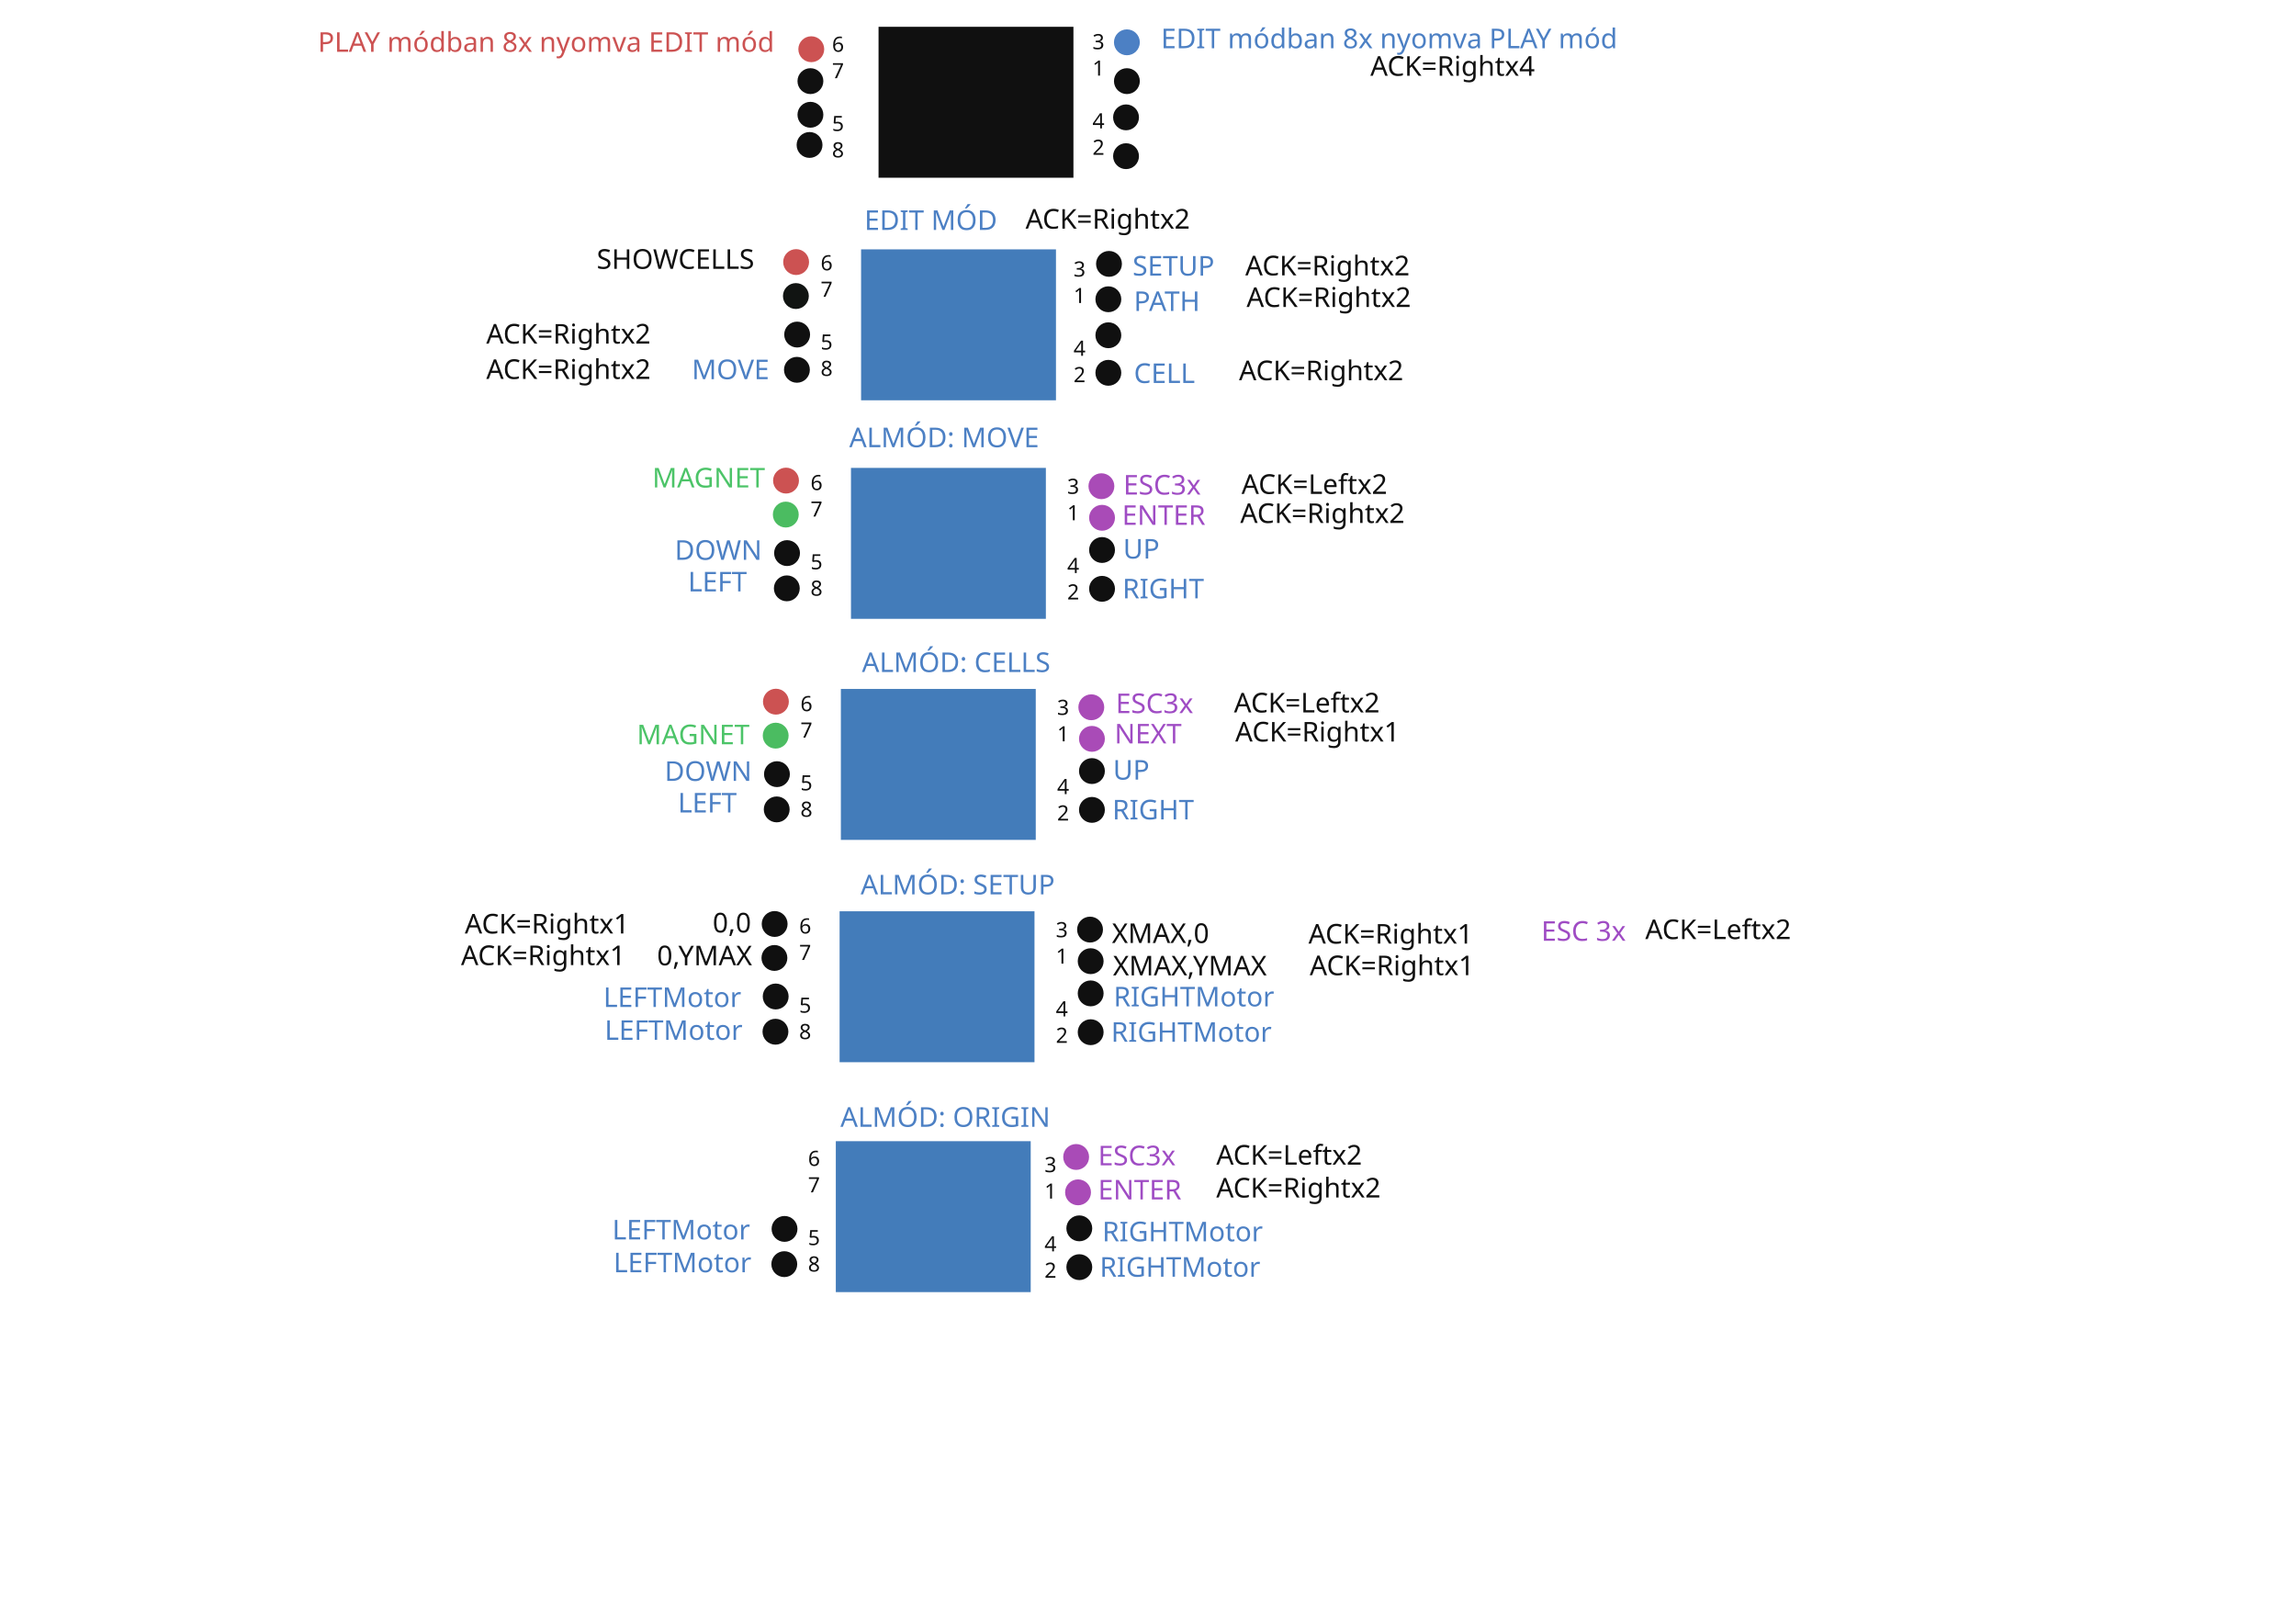
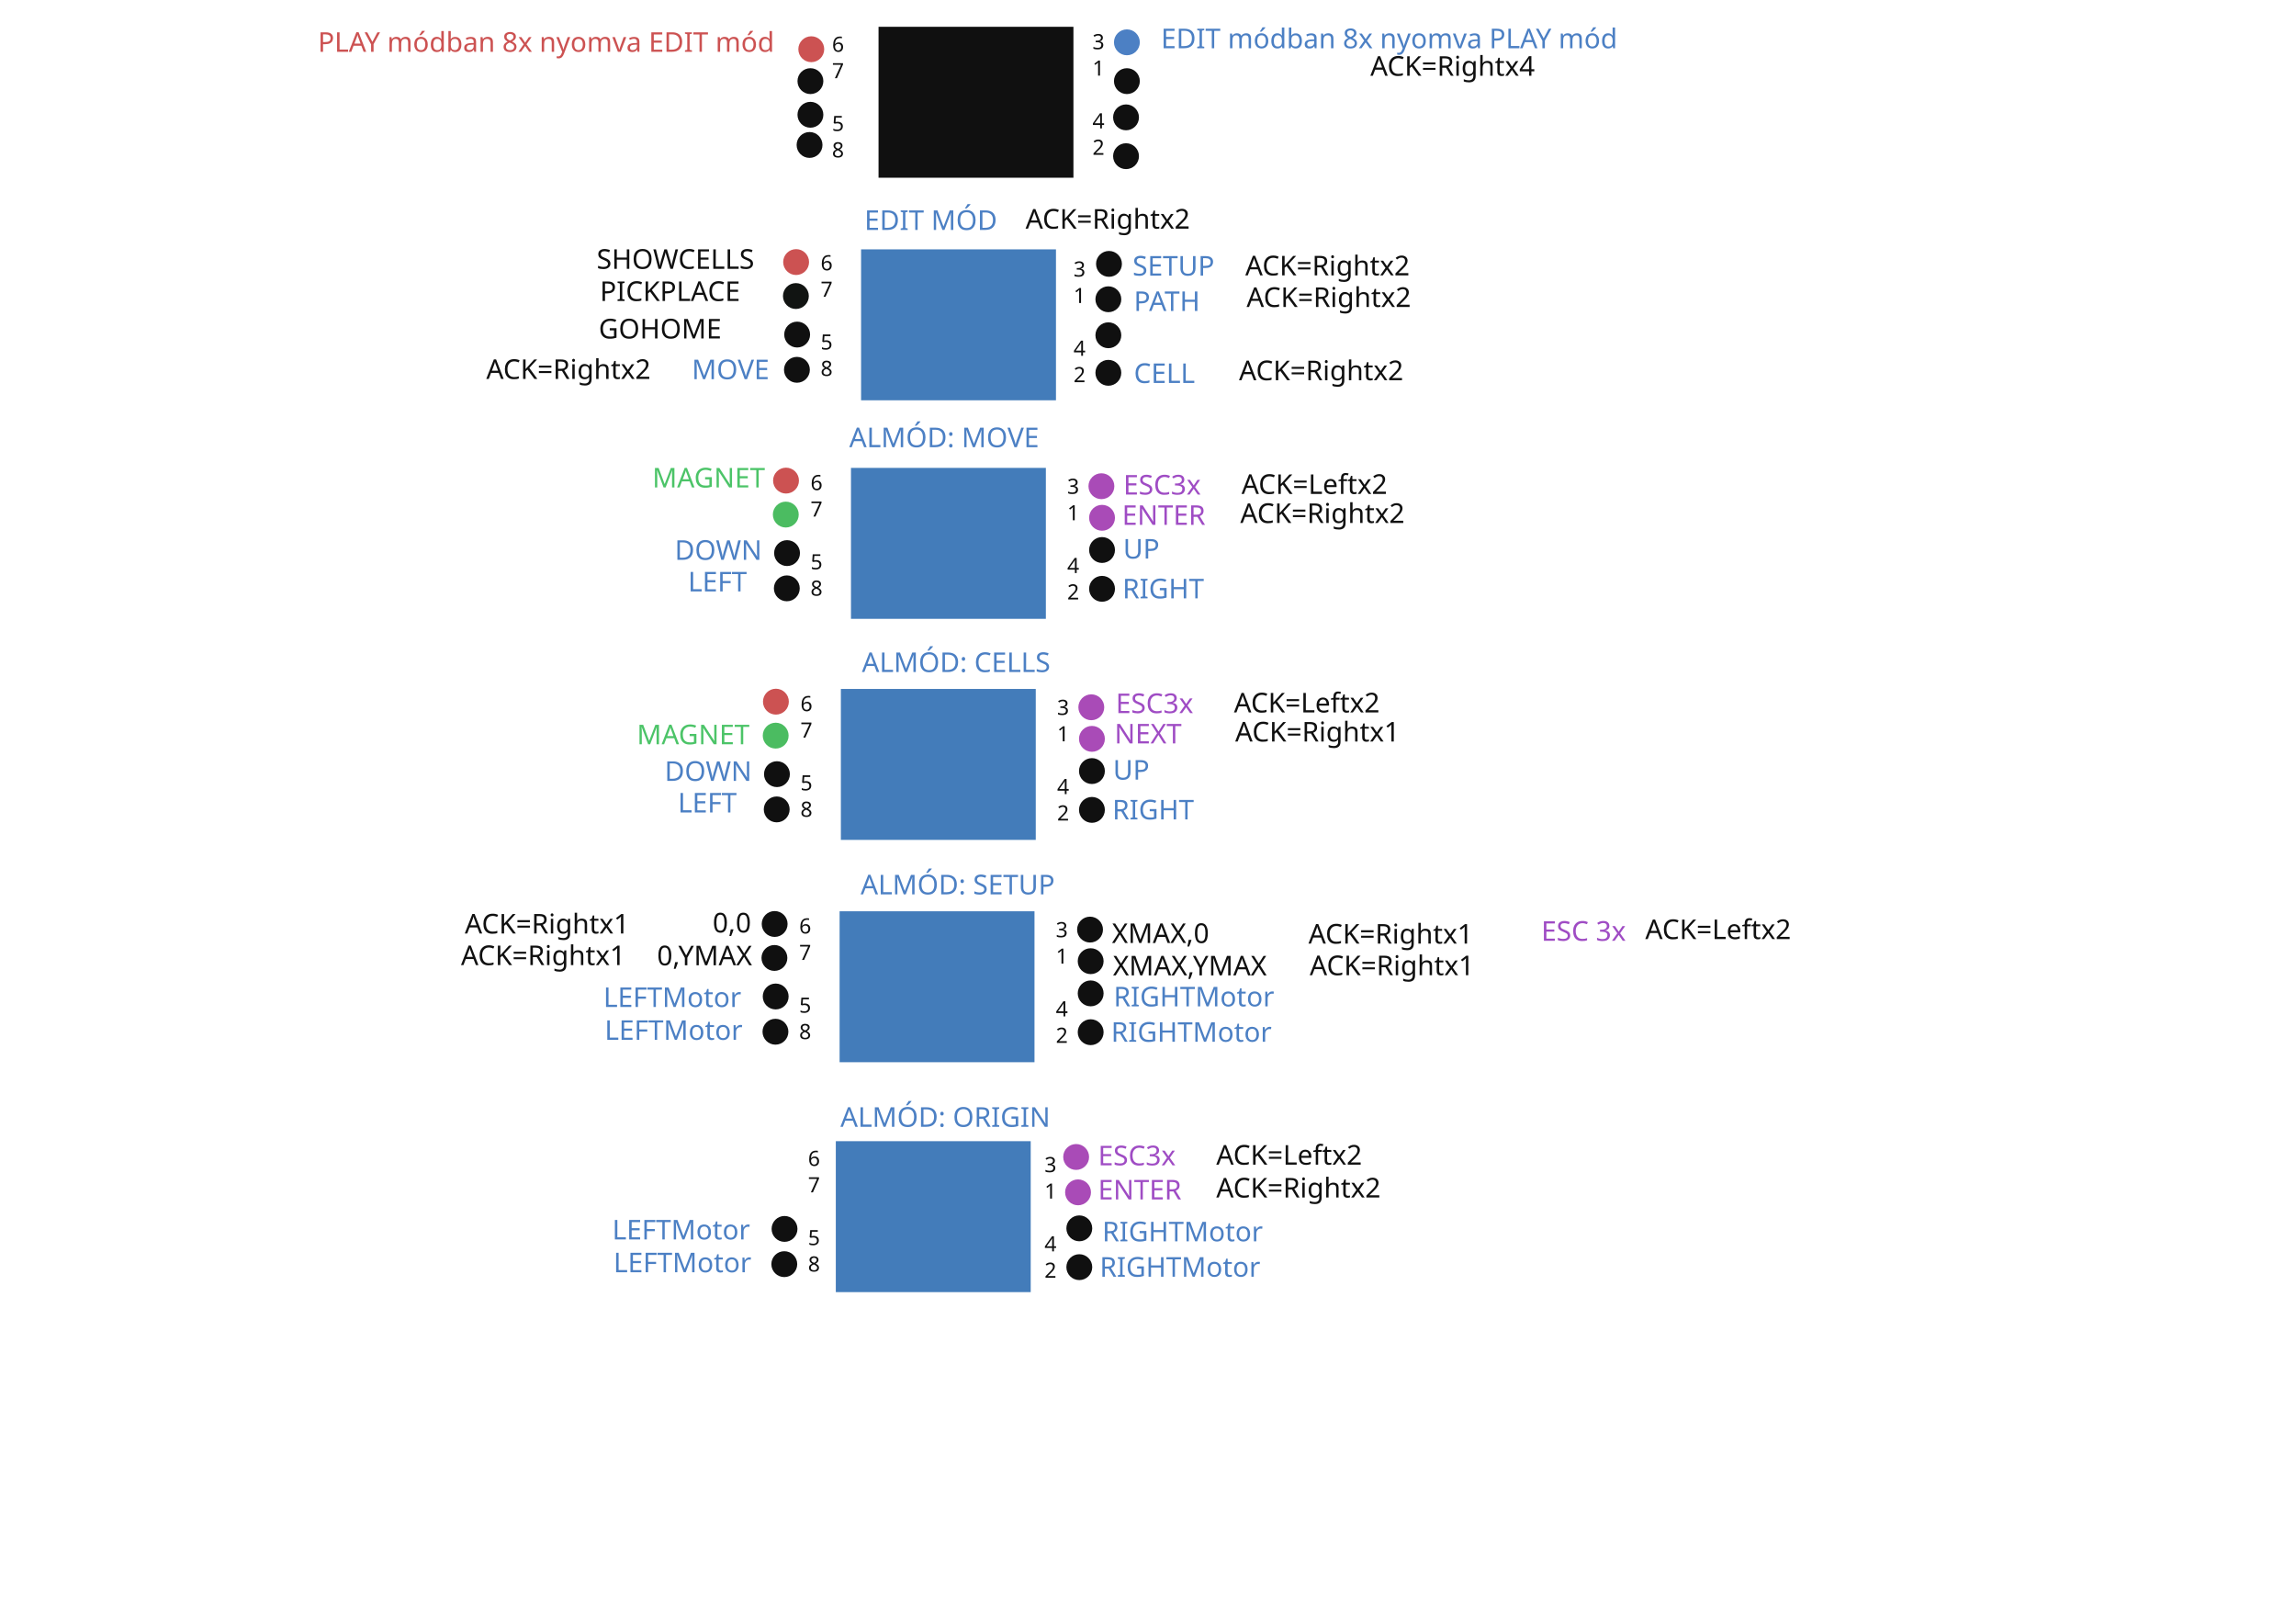
<svg xmlns="http://www.w3.org/2000/svg" width="420mm" height="297mm" viewBox="0 0 420 297" version="1.1" id="svg1">
  <defs id="defs1" />
  <g id="layer1">
    <rect style="opacity:0.935;fill:#000000;stroke-width:48.28;stroke-linecap:square;stroke-dasharray:48.28, 48.28" id="rect1" width="35.651" height="27.606" x="160.709" y="4.901" />
    <circle style="opacity:0.935;fill:#c94646;fill-opacity:1;stroke-width:48.28;stroke-linecap:square;stroke-dasharray:48.28, 48.28" id="path1" cx="148.404" cy="9.002" r="2.366" />
    <circle style="opacity:0.935;fill:#000000;stroke-width:48.28;stroke-linecap:square;stroke-dasharray:48.28, 48.28" id="circle1" cx="148.247" cy="20.991" r="2.366" />
    <circle style="opacity:0.935;fill:#000000;stroke-width:48.28;stroke-linecap:square;stroke-dasharray:48.28, 48.28" id="circle2" cx="148.247" cy="14.839" r="2.366" />
    <circle style="opacity:0.935;fill:#000000;stroke-width:48.28;stroke-linecap:square;stroke-dasharray:48.28, 48.28" id="circle3" cx="148.089" cy="26.512" r="2.366" />
    <circle style="opacity:0.935;fill:#4077c0;fill-opacity:1;stroke-width:48.28;stroke-linecap:square;stroke-dasharray:48.28, 48.28" id="circle4" cx="206.14" cy="7.74" r="2.366" />
    <circle style="opacity:0.935;fill:#000000;stroke-width:48.28;stroke-linecap:square;stroke-dasharray:48.28, 48.28" id="circle5" cx="206.14" cy="14.839" r="2.366" />
    <circle style="opacity:0.935;fill:#000000;stroke-width:48.28;stroke-linecap:square;stroke-dasharray:48.28, 48.28" id="circle6" cx="205.982" cy="21.464" r="2.366" />
    <circle style="opacity:0.935;fill:#000000;stroke-width:48.28;stroke-linecap:square;stroke-dasharray:48.28, 48.28" id="circle7" cx="205.982" cy="28.563" r="2.366" />
    <text xml:space="preserve" style="font-size:3.862px;font-family:'Arial Rounded MT Bold';-inkscape-font-specification:'Arial Rounded MT Bold, ';opacity:0.935;fill:#000000;stroke-width:48.28;stroke-linecap:square;stroke-dasharray:48.28, 48.28" x="152.19" y="9.476" id="text7">
      <tspan id="tspan7" style="font-size:3.862px;stroke-width:48.28" x="152.19" y="9.476">6</tspan>
      <tspan style="font-size:3.862px;stroke-width:48.28" x="152.19" y="14.304" id="tspan8">7</tspan>
      <tspan style="font-size:3.862px;stroke-width:48.28" x="152.19" y="19.132" id="tspan9" />
      <tspan style="font-size:3.862px;stroke-width:48.28" x="152.19" y="23.96" id="tspan10">5</tspan>
      <tspan style="font-size:3.862px;stroke-width:48.28" x="152.19" y="28.788" id="tspan11">8</tspan>
    </text>
    <text xml:space="preserve" style="font-size:3.862px;font-family:'Arial Rounded MT Bold';-inkscape-font-specification:'Arial Rounded MT Bold, ';opacity:0.935;fill:#000000;stroke-width:48.28;stroke-linecap:square;stroke-dasharray:48.28, 48.28" x="199.841" y="9.002" id="text16">
      <tspan style="font-size:3.862px;stroke-width:48.28" x="199.841" y="9.002" id="tspan16">3</tspan>
      <tspan style="font-size:3.862px;stroke-width:48.28" x="199.841" y="13.83" id="tspan17">1</tspan>
      <tspan style="font-size:3.862px;stroke-width:48.28" x="199.841" y="18.658" id="tspan18" />
      <tspan style="font-size:3.862px;stroke-width:48.28" x="199.841" y="23.486" id="tspan19">4</tspan>
      <tspan style="font-size:3.862px;stroke-width:48.28" x="199.841" y="28.315" id="tspan20">2</tspan>
    </text>
    <text xml:space="preserve" style="font-size:5px;font-family:'Arial Rounded MT Bold';-inkscape-font-specification:'Arial Rounded MT Bold, ';opacity:0.935;fill:#c94646;fill-opacity:1;stroke-width:100;stroke-linecap:square;stroke-dasharray:100, 100" x="58.158" y="9.475" id="text21">
      <tspan id="tspan21" style="font-size:5px;stroke-width:100" x="58.158" y="9.475">PLAY módban 8x nyomva EDIT mód</tspan>
    </text>
    <text xml:space="preserve" style="font-size:5px;font-family:'Arial Rounded MT Bold';-inkscape-font-specification:'Arial Rounded MT Bold, ';opacity:0.935;fill:#4077c0;fill-opacity:1;stroke-width:100;stroke-linecap:square;stroke-dasharray:100, 100" x="212.376" y="8.822" id="text22">
      <tspan id="tspan22" style="font-size:5px;stroke-width:100" x="212.376" y="8.822">EDIT módban 8x nyomva PLAY mód</tspan>
    </text>
    <rect style="opacity:0.935;fill:#3673b5;fill-opacity:1;stroke-width:48.28;stroke-linecap:square;stroke-dasharray:48.28, 48.28" id="rect22" width="35.651" height="27.606" x="157.514" y="45.607" />
    <text xml:space="preserve" style="font-size:5px;font-family:'Arial Rounded MT Bold';-inkscape-font-specification:'Arial Rounded MT Bold, ';opacity:0.935;fill:#4077c0;fill-opacity:1;stroke-width:100;stroke-linecap:square;stroke-dasharray:100, 100" x="158.125" y="42.053" id="text23">
      <tspan id="tspan23" style="font-size:5px;stroke-width:100" x="158.125" y="42.053">EDIT MÓD</tspan>
    </text>
    <circle style="opacity:0.935;fill:#000000;stroke-width:48.28;stroke-linecap:square;stroke-dasharray:48.28, 48.28" id="circle23" cx="145.821" cy="61.191" r="2.366" />
    <circle style="opacity:0.935;fill:#000000;stroke-width:48.28;stroke-linecap:square;stroke-dasharray:48.28, 48.28" id="circle24" cx="145.779" cy="67.637" r="2.366" />
    <circle style="opacity:0.935;fill:#000000;stroke-width:48.28;stroke-linecap:square;stroke-dasharray:48.28, 48.28" id="circle25" cx="202.748" cy="61.318" r="2.366" />
    <circle style="opacity:0.935;fill:#000000;stroke-width:48.28;stroke-linecap:square;stroke-dasharray:48.28, 48.28" id="circle26" cx="202.748" cy="68.186" r="2.366" />
    <text xml:space="preserve" style="font-size:5px;font-family:'Arial Rounded MT Bold';-inkscape-font-specification:'Arial Rounded MT Bold, ';opacity:0.935;fill:#4077c0;fill-opacity:1;stroke-width:100;stroke-linecap:square;stroke-dasharray:100, 100" x="126.547" y="69.353" id="text26">
      <tspan id="tspan26" style="font-size:5px;stroke-width:100" x="126.547" y="69.353">MOVE</tspan>
    </text>
    <text xml:space="preserve" style="font-size:5px;font-family:'Arial Rounded MT Bold';-inkscape-font-specification:'Arial Rounded MT Bold, ';opacity:0.935;fill:#4077c0;fill-opacity:1;stroke-width:100;stroke-linecap:square;stroke-dasharray:100, 100" x="123.197" y="63.115" id="text29">
      <tspan id="tspan29" style="font-size:5px;stroke-width:100" x="123.197" y="63.115" />
    </text>
    <circle style="opacity:0.935;fill:#010402;fill-opacity:1;stroke-width:48.28;stroke-linecap:square;stroke-dasharray:48.28, 48.28" id="circle29" cx="145.59" cy="54.145" r="2.366" />
    <circle style="opacity:0.935;fill:#000000;fill-opacity:1;stroke-width:48.28;stroke-linecap:square;stroke-dasharray:48.28, 48.28" id="circle30" cx="202.863" cy="48.264" r="2.366" />
    <circle style="opacity:0.935;fill:#000000;fill-opacity:1;stroke-width:48.28;stroke-linecap:square;stroke-dasharray:48.28, 48.28" id="circle31" cx="202.748" cy="54.733" r="2.366" />
    <circle style="opacity:0.935;fill:#c94646;fill-opacity:1;stroke-width:48.28;stroke-linecap:square;stroke-dasharray:48.28, 48.28" id="circle32" cx="145.632" cy="47.932" r="2.366" />
    <rect style="opacity:0.935;fill:#3673b5;fill-opacity:1;stroke-width:48.28;stroke-linecap:square;stroke-dasharray:48.28, 48.28" id="rect32" width="35.651" height="27.606" x="155.666" y="85.576" />
    <text xml:space="preserve" style="font-size:5px;font-family:'Arial Rounded MT Bold';-inkscape-font-specification:'Arial Rounded MT Bold, ';opacity:0.935;fill:#4077c0;fill-opacity:1;stroke-width:100;stroke-linecap:square;stroke-dasharray:100, 100" x="155.353" y="81.791" id="text33">
      <tspan id="tspan33" style="font-size:5px;stroke-width:100" x="155.353" y="81.791">ALMÓD: MOVE</tspan>
    </text>
    <circle style="opacity:0.935;fill:#000000;stroke-width:48.28;stroke-linecap:square;stroke-dasharray:48.28, 48.28" id="circle33" cx="143.973" cy="101.16" r="2.366" />
    <circle style="opacity:0.935;fill:#000000;stroke-width:48.28;stroke-linecap:square;stroke-dasharray:48.28, 48.28" id="circle34" cx="143.93" cy="107.606" r="2.366" />
    <circle style="opacity:0.935;fill:#000000;stroke-width:48.28;stroke-linecap:square;stroke-dasharray:48.28, 48.28" id="circle35" cx="201.593" cy="100.594" r="2.366" />
    <circle style="opacity:0.935;fill:#000000;stroke-width:48.28;stroke-linecap:square;stroke-dasharray:48.28, 48.28" id="circle36" cx="201.593" cy="107.693" r="2.366" />
    <text xml:space="preserve" style="font-size:5px;font-family:'Arial Rounded MT Bold';-inkscape-font-specification:'Arial Rounded MT Bold, ';opacity:0.935;fill:#4077c0;fill-opacity:1;stroke-width:100;stroke-linecap:square;stroke-dasharray:100, 100" x="125.854" y="108.167" id="text36">
      <tspan id="tspan36" style="font-size:5px;stroke-width:100" x="125.854" y="108.167">LEFT</tspan>
    </text>
    <text xml:space="preserve" style="font-size:5px;font-family:'Arial Rounded MT Bold';-inkscape-font-specification:'Arial Rounded MT Bold, ';opacity:0.935;fill:#4077c0;fill-opacity:1;stroke-width:100;stroke-linecap:square;stroke-dasharray:100, 100" x="205.33" y="109.437" id="text37">
      <tspan id="tspan37" style="font-size:5px;stroke-width:100" x="205.33" y="109.437">RIGHT</tspan>
    </text>
    <text xml:space="preserve" style="font-size:5px;font-family:'Arial Rounded MT Bold';-inkscape-font-specification:'Arial Rounded MT Bold, ';opacity:0.935;fill:#4077c0;fill-opacity:1;stroke-width:100;stroke-linecap:square;stroke-dasharray:100, 100" x="205.445" y="102.16" id="text38">
      <tspan id="tspan38" style="font-size:5px;stroke-width:100" x="205.445" y="102.16">UP</tspan>
    </text>
    <text xml:space="preserve" style="font-size:5px;font-family:'Arial Rounded MT Bold';-inkscape-font-specification:'Arial Rounded MT Bold, ';opacity:0.935;fill:#4077c0;fill-opacity:1;stroke-width:100;stroke-linecap:square;stroke-dasharray:100, 100" x="123.428" y="102.391" id="text39">
      <tspan id="tspan39" style="font-size:5px;stroke-width:100" x="123.428" y="102.391">DOWN</tspan>
    </text>
    <circle style="opacity:0.935;fill:#3fb856;fill-opacity:1;stroke-width:48.28;stroke-linecap:square;stroke-dasharray:48.28, 48.28" id="circle39" cx="143.742" cy="94.114" r="2.366" />
    <text xml:space="preserve" style="font-size:5px;font-family:'Arial Rounded MT Bold';-inkscape-font-specification:'Arial Rounded MT Bold, ';opacity:0.935;fill:#40c05e;fill-opacity:1;stroke-width:100;stroke-linecap:square;stroke-dasharray:100, 100" x="119.325" y="89.156" id="text40">
      <tspan id="tspan40" style="font-size:5px;fill:#40c05e;fill-opacity:1;stroke-width:100" x="119.325" y="89.156">MAGNET</tspan>
    </text>
    <circle style="opacity:0.935;fill:#a33fb2;fill-opacity:1;stroke-width:48.28;stroke-linecap:square;stroke-dasharray:48.28, 48.28" id="circle40" cx="201.477" cy="88.927" r="2.366" />
    <circle style="opacity:0.935;fill:#a33fb2;fill-opacity:1;stroke-width:48.28;stroke-linecap:square;stroke-dasharray:48.28, 48.28" id="circle41" cx="201.593" cy="94.702" r="2.366" />
    <text xml:space="preserve" style="font-size:5px;font-family:'Arial Rounded MT Bold';-inkscape-font-specification:'Arial Rounded MT Bold, ';opacity:0.935;fill:#9940c0;fill-opacity:1;stroke-width:100;stroke-linecap:square;stroke-dasharray:100, 100" x="205.256" y="95.999" id="text41">
      <tspan id="tspan41" style="font-size:5px;fill:#9940c0;fill-opacity:1;stroke-width:100" x="205.256" y="95.999">ENTER</tspan>
    </text>
    <text xml:space="preserve" style="font-size:5px;font-family:'Arial Rounded MT Bold';-inkscape-font-specification:'Arial Rounded MT Bold, ';opacity:0.935;fill:#9940c0;fill-opacity:1;stroke-width:100;stroke-linecap:square;stroke-dasharray:100, 100" x="205.487" y="90.455" id="text42">
      <tspan id="tspan42" style="font-size:5px;fill:#9940c0;fill-opacity:1;stroke-width:100" x="205.487" y="90.455">ESC3x</tspan>
    </text>
    <circle style="opacity:0.935;fill:#c94646;fill-opacity:1;stroke-width:48.28;stroke-linecap:square;stroke-dasharray:48.28, 48.28" id="circle42" cx="143.784" cy="87.901" r="2.366" />
    <text xml:space="preserve" style="font-size:5px;font-family:'Arial Rounded MT Bold';-inkscape-font-specification:'Arial Rounded MT Bold, ';opacity:0.935;fill:#4077c0;fill-opacity:1;stroke-width:100;stroke-linecap:square;stroke-dasharray:100, 100" x="207.178" y="50.408" id="text43">
      <tspan id="tspan43" style="font-size:5px;stroke-width:100" x="207.178" y="50.408">SETUP</tspan>
    </text>
    <text xml:space="preserve" style="font-size:5px;font-family:'Arial Rounded MT Bold';-inkscape-font-specification:'Arial Rounded MT Bold, ';opacity:0.935;fill:#4077c0;fill-opacity:1;stroke-width:100;stroke-linecap:square;stroke-dasharray:100, 100" x="207.409" y="70.046" id="text44">
      <tspan id="tspan44" style="font-size:5px;stroke-width:100" x="207.409" y="70.046">CELL</tspan>
    </text>
    <text xml:space="preserve" style="font-size:5px;font-family:'Arial Rounded MT Bold';-inkscape-font-specification:'Arial Rounded MT Bold, ';opacity:0.935;fill:#000000;fill-opacity:1;stroke-width:100;stroke-linecap:square;stroke-dasharray:100, 100" x="187.6" y="41.817" id="text45">
      <tspan id="tspan45" style="stroke-width:100" x="187.6" y="41.817">ACK=Rightx2</tspan>
    </text>
    <text xml:space="preserve" style="font-size:5px;font-family:'Arial Rounded MT Bold';-inkscape-font-specification:'Arial Rounded MT Bold, ';opacity:0.935;fill:#000000;fill-opacity:1;stroke-width:100;stroke-linecap:square;stroke-dasharray:100, 100" x="227.107" y="90.335" id="text46">
      <tspan id="tspan46" style="stroke-width:100" x="227.107" y="90.335">ACK=Leftx2</tspan>
    </text>
    <text xml:space="preserve" style="font-size:5px;font-family:'Arial Rounded MT Bold';-inkscape-font-specification:'Arial Rounded MT Bold, ';opacity:0.935;fill:#000000;fill-opacity:1;stroke-width:100;stroke-linecap:square;stroke-dasharray:100, 100" x="227.8" y="50.366" id="text47">
      <tspan id="tspan47" style="stroke-width:100" x="227.8" y="50.366">ACK=Rightx2</tspan>
    </text>
    <text xml:space="preserve" style="font-size:5px;font-family:'Arial Rounded MT Bold';-inkscape-font-specification:'Arial Rounded MT Bold, ';opacity:0.935;fill:#000000;fill-opacity:1;stroke-width:100;stroke-linecap:square;stroke-dasharray:100, 100" x="226.645" y="69.541" id="text48">
      <tspan id="tspan48" style="stroke-width:100" x="226.645" y="69.541">ACK=Rightx2</tspan>
    </text>
-     <text xml:space="preserve" style="font-size:5px;font-family:'Arial Rounded MT Bold';-inkscape-font-specification:'Arial Rounded MT Bold, ';opacity:0.935;fill:#000000;fill-opacity:1;stroke-width:100;stroke-linecap:square;stroke-dasharray:100, 100" x="88.948" y="62.841" id="text49">
-       <tspan id="tspan49" style="stroke-width:100" x="88.948" y="62.841">ACK=Rightx2</tspan>
-     </text>
    <text xml:space="preserve" style="font-size:5px;font-family:'Arial Rounded MT Bold';-inkscape-font-specification:'Arial Rounded MT Bold, ';opacity:0.935;fill:#000000;fill-opacity:1;stroke-width:100;stroke-linecap:square;stroke-dasharray:100, 100" x="88.948" y="69.31" id="text50">
      <tspan id="tspan50" style="stroke-width:100" x="88.948" y="69.31">ACK=Rightx2</tspan>
    </text>
    <text xml:space="preserve" style="font-size:5px;font-family:'Arial Rounded MT Bold';-inkscape-font-specification:'Arial Rounded MT Bold, ';opacity:0.935;fill:#000000;fill-opacity:1;stroke-width:100;stroke-linecap:square;stroke-dasharray:100, 100" x="226.876" y="95.648" id="text51">
      <tspan id="tspan51" style="stroke-width:100" x="226.876" y="95.648">ACK=Rightx2</tspan>
    </text>
    <text xml:space="preserve" style="font-size:3.862px;font-family:'Arial Rounded MT Bold';-inkscape-font-specification:'Arial Rounded MT Bold, ';opacity:0.935;fill:#000000;stroke-width:48.28;stroke-linecap:square;stroke-dasharray:48.28, 48.28" x="150.111" y="49.445" id="text56">
      <tspan id="tspan52" style="font-size:3.862px;stroke-width:48.28" x="150.111" y="49.445">6</tspan>
      <tspan style="font-size:3.862px;stroke-width:48.28" x="150.111" y="54.273" id="tspan53">7</tspan>
      <tspan style="font-size:3.862px;stroke-width:48.28" x="150.111" y="59.101" id="tspan54" />
      <tspan style="font-size:3.862px;stroke-width:48.28" x="150.111" y="63.929" id="tspan55">5</tspan>
      <tspan style="font-size:3.862px;stroke-width:48.28" x="150.111" y="68.757" id="tspan56">8</tspan>
    </text>
    <text xml:space="preserve" style="font-size:3.862px;font-family:'Arial Rounded MT Bold';-inkscape-font-specification:'Arial Rounded MT Bold, ';opacity:0.935;fill:#000000;stroke-width:48.28;stroke-linecap:square;stroke-dasharray:48.28, 48.28" x="148.263" y="89.645" id="text61">
      <tspan id="tspan57" style="font-size:3.862px;stroke-width:48.28" x="148.263" y="89.645">6</tspan>
      <tspan style="font-size:3.862px;stroke-width:48.28" x="148.263" y="94.473" id="tspan58">7</tspan>
      <tspan style="font-size:3.862px;stroke-width:48.28" x="148.263" y="99.301" id="tspan59" />
      <tspan style="font-size:3.862px;stroke-width:48.28" x="148.263" y="104.129" id="tspan60">5</tspan>
      <tspan style="font-size:3.862px;stroke-width:48.28" x="148.263" y="108.957" id="tspan61">8</tspan>
    </text>
    <text xml:space="preserve" style="font-size:3.862px;font-family:'Arial Rounded MT Bold';-inkscape-font-specification:'Arial Rounded MT Bold, ';opacity:0.935;fill:#000000;stroke-width:48.28;stroke-linecap:square;stroke-dasharray:48.28, 48.28" x="196.376" y="50.589" id="text66">
      <tspan style="font-size:3.862px;stroke-width:48.28" x="196.376" y="50.589" id="tspan62">3</tspan>
      <tspan style="font-size:3.862px;stroke-width:48.28" x="196.376" y="55.417" id="tspan63">1</tspan>
      <tspan style="font-size:3.862px;stroke-width:48.28" x="196.376" y="60.245" id="tspan64" />
      <tspan style="font-size:3.862px;stroke-width:48.28" x="196.376" y="65.073" id="tspan65">4</tspan>
      <tspan style="font-size:3.862px;stroke-width:48.28" x="196.376" y="69.901" id="tspan66">2</tspan>
    </text>
    <text xml:space="preserve" style="font-size:3.862px;font-family:'Arial Rounded MT Bold';-inkscape-font-specification:'Arial Rounded MT Bold, ';opacity:0.935;fill:#000000;stroke-width:48.28;stroke-linecap:square;stroke-dasharray:48.28, 48.28" x="195.22" y="90.327" id="text71">
      <tspan style="font-size:3.862px;stroke-width:48.28" x="195.22" y="90.327" id="tspan67">3</tspan>
      <tspan style="font-size:3.862px;stroke-width:48.28" x="195.22" y="95.155" id="tspan68">1</tspan>
      <tspan style="font-size:3.862px;stroke-width:48.28" x="195.22" y="99.983" id="tspan69" />
      <tspan style="font-size:3.862px;stroke-width:48.28" x="195.22" y="104.811" id="tspan70">4</tspan>
      <tspan style="font-size:3.862px;stroke-width:48.28" x="195.22" y="109.639" id="tspan71">2</tspan>
    </text>
    <rect style="opacity:0.935;fill:#3673b5;fill-opacity:1;stroke-width:48.28;stroke-linecap:square;stroke-dasharray:48.28, 48.28" id="rect71" width="35.651" height="27.606" x="153.817" y="126.007" />
    <text xml:space="preserve" style="font-size:5px;font-family:'Arial Rounded MT Bold';-inkscape-font-specification:'Arial Rounded MT Bold, ';opacity:0.935;fill:#4077c0;fill-opacity:1;stroke-width:100;stroke-linecap:square;stroke-dasharray:100, 100" x="157.663" y="122.915" id="text72">
      <tspan id="tspan72" style="font-size:5px;stroke-width:100" x="157.663" y="122.915">ALMÓD: CELLS</tspan>
    </text>
    <circle style="opacity:0.935;fill:#000000;stroke-width:48.28;stroke-linecap:square;stroke-dasharray:48.28, 48.28" id="circle72" cx="142.124" cy="141.591" r="2.366" />
    <circle style="opacity:0.935;fill:#000000;stroke-width:48.28;stroke-linecap:square;stroke-dasharray:48.28, 48.28" id="circle73" cx="142.082" cy="148.037" r="2.366" />
    <circle style="opacity:0.935;fill:#000000;stroke-width:48.28;stroke-linecap:square;stroke-dasharray:48.28, 48.28" id="circle74" cx="199.744" cy="141.025" r="2.366" />
    <circle style="opacity:0.935;fill:#000000;stroke-width:48.28;stroke-linecap:square;stroke-dasharray:48.28, 48.28" id="circle75" cx="199.744" cy="148.124" r="2.366" />
    <text xml:space="preserve" style="font-size:5px;font-family:'Arial Rounded MT Bold';-inkscape-font-specification:'Arial Rounded MT Bold, ';opacity:0.935;fill:#4077c0;fill-opacity:1;stroke-width:100;stroke-linecap:square;stroke-dasharray:100, 100" x="124.005" y="148.598" id="text75">
      <tspan id="tspan75" style="font-size:5px;stroke-width:100" x="124.005" y="148.598">LEFT</tspan>
    </text>
    <text xml:space="preserve" style="font-size:5px;font-family:'Arial Rounded MT Bold';-inkscape-font-specification:'Arial Rounded MT Bold, ';opacity:0.935;fill:#4077c0;fill-opacity:1;stroke-width:100;stroke-linecap:square;stroke-dasharray:100, 100" x="203.481" y="149.869" id="text76">
      <tspan id="tspan76" style="font-size:5px;stroke-width:100" x="203.481" y="149.869">RIGHT</tspan>
    </text>
    <text xml:space="preserve" style="font-size:5px;font-family:'Arial Rounded MT Bold';-inkscape-font-specification:'Arial Rounded MT Bold, ';opacity:0.935;fill:#4077c0;fill-opacity:1;stroke-width:100;stroke-linecap:square;stroke-dasharray:100, 100" x="203.597" y="142.591" id="text77">
      <tspan id="tspan77" style="font-size:5px;stroke-width:100" x="203.597" y="142.591">UP</tspan>
    </text>
    <text xml:space="preserve" style="font-size:5px;font-family:'Arial Rounded MT Bold';-inkscape-font-specification:'Arial Rounded MT Bold, ';opacity:0.935;fill:#4077c0;fill-opacity:1;stroke-width:100;stroke-linecap:square;stroke-dasharray:100, 100" x="121.579" y="142.822" id="text78">
      <tspan id="tspan78" style="font-size:5px;stroke-width:100" x="121.579" y="142.822">DOWN</tspan>
    </text>
    <circle style="opacity:0.935;fill:#3fb856;fill-opacity:1;stroke-width:48.28;stroke-linecap:square;stroke-dasharray:48.28, 48.28" id="circle78" cx="141.893" cy="134.545" r="2.366" />
    <text xml:space="preserve" style="font-size:5px;font-family:'Arial Rounded MT Bold';-inkscape-font-specification:'Arial Rounded MT Bold, ';opacity:0.935;fill:#40c05e;fill-opacity:1;stroke-width:100;stroke-linecap:square;stroke-dasharray:100, 100" x="116.497" y="136.122" id="text79">
      <tspan id="tspan79" style="font-size:5px;fill:#40c05e;fill-opacity:1;stroke-width:100" x="116.497" y="136.122">MAGNET</tspan>
    </text>
    <circle style="opacity:0.935;fill:#a33fb2;fill-opacity:1;stroke-width:48.28;stroke-linecap:square;stroke-dasharray:48.28, 48.28" id="circle79" cx="199.629" cy="129.358" r="2.366" />
    <circle style="opacity:0.935;fill:#a33fb2;fill-opacity:1;stroke-width:48.28;stroke-linecap:square;stroke-dasharray:48.28, 48.28" id="circle80" cx="199.744" cy="135.134" r="2.366" />
    <text xml:space="preserve" style="font-size:5px;font-family:'Arial Rounded MT Bold';-inkscape-font-specification:'Arial Rounded MT Bold, ';opacity:0.935;fill:#9940c0;fill-opacity:1;stroke-width:100;stroke-linecap:square;stroke-dasharray:100, 100" x="203.87" y="135.969" id="text80">
      <tspan id="tspan80" style="font-size:5px;fill:#9940c0;fill-opacity:1;stroke-width:100" x="203.87" y="135.969">NEXT</tspan>
    </text>
    <text xml:space="preserve" style="font-size:5px;font-family:'Arial Rounded MT Bold';-inkscape-font-specification:'Arial Rounded MT Bold, ';opacity:0.935;fill:#9940c0;fill-opacity:1;stroke-width:100;stroke-linecap:square;stroke-dasharray:100, 100" x="204.101" y="130.424" id="text81">
      <tspan id="tspan81" style="font-size:5px;fill:#9940c0;fill-opacity:1;stroke-width:100" x="204.101" y="130.424">ESC3x</tspan>
    </text>
    <circle style="opacity:0.935;fill:#c94646;fill-opacity:1;stroke-width:48.28;stroke-linecap:square;stroke-dasharray:48.28, 48.28" id="circle81" cx="141.935" cy="128.332" r="2.366" />
    <text xml:space="preserve" style="font-size:5px;font-family:'Arial Rounded MT Bold';-inkscape-font-specification:'Arial Rounded MT Bold, ';opacity:0.935;fill:#000000;fill-opacity:1;stroke-width:100;stroke-linecap:square;stroke-dasharray:100, 100" x="225.721" y="130.304" id="text82">
      <tspan id="tspan82" style="stroke-width:100" x="225.721" y="130.304">ACK=Leftx2</tspan>
    </text>
    <text xml:space="preserve" style="font-size:5px;font-family:'Arial Rounded MT Bold';-inkscape-font-specification:'Arial Rounded MT Bold, ';opacity:0.935;fill:#000000;fill-opacity:1;stroke-width:100;stroke-linecap:square;stroke-dasharray:100, 100" x="225.952" y="135.617" id="text83">
      <tspan id="tspan83" style="stroke-width:100" x="225.952" y="135.617">ACK=Rightx1</tspan>
    </text>
    <text xml:space="preserve" style="font-size:3.862px;font-family:'Arial Rounded MT Bold';-inkscape-font-specification:'Arial Rounded MT Bold, ';opacity:0.935;fill:#000000;stroke-width:48.28;stroke-linecap:square;stroke-dasharray:48.28, 48.28" x="146.415" y="130.076" id="text88">
      <tspan id="tspan84" style="font-size:3.862px;stroke-width:48.28" x="146.415" y="130.076">6</tspan>
      <tspan style="font-size:3.862px;stroke-width:48.28" x="146.415" y="134.904" id="tspan85">7</tspan>
      <tspan style="font-size:3.862px;stroke-width:48.28" x="146.415" y="139.732" id="tspan86" />
      <tspan style="font-size:3.862px;stroke-width:48.28" x="146.415" y="144.56" id="tspan87">5</tspan>
      <tspan style="font-size:3.862px;stroke-width:48.28" x="146.415" y="149.388" id="tspan88">8</tspan>
    </text>
    <text xml:space="preserve" style="font-size:3.862px;font-family:'Arial Rounded MT Bold';-inkscape-font-specification:'Arial Rounded MT Bold, ';opacity:0.935;fill:#000000;stroke-width:48.28;stroke-linecap:square;stroke-dasharray:48.28, 48.28" x="193.372" y="130.758" id="text93">
      <tspan style="font-size:3.862px;stroke-width:48.28" x="193.372" y="130.758" id="tspan89">3</tspan>
      <tspan style="font-size:3.862px;stroke-width:48.28" x="193.372" y="135.586" id="tspan90">1</tspan>
      <tspan style="font-size:3.862px;stroke-width:48.28" x="193.372" y="140.414" id="tspan91" />
      <tspan style="font-size:3.862px;stroke-width:48.28" x="193.372" y="145.242" id="tspan92">4</tspan>
      <tspan style="font-size:3.862px;stroke-width:48.28" x="193.372" y="150.07" id="tspan93">2</tspan>
    </text>
    <rect style="opacity:0.935;fill:#3673b5;fill-opacity:1;stroke-width:48.28;stroke-linecap:square;stroke-dasharray:48.28, 48.28" id="rect93" width="35.651" height="27.606" x="153.586" y="166.67" />
    <text xml:space="preserve" style="font-size:5px;font-family:'Arial Rounded MT Bold';-inkscape-font-specification:'Arial Rounded MT Bold, ';opacity:0.935;fill:#4077c0;fill-opacity:1;stroke-width:100;stroke-linecap:square;stroke-dasharray:100, 100" x="157.432" y="163.577" id="text94">
      <tspan id="tspan94" style="font-size:5px;stroke-width:100" x="157.432" y="163.577">ALMÓD: SETUP</tspan>
    </text>
    <circle style="opacity:0.935;fill:#000000;stroke-width:48.28;stroke-linecap:square;stroke-dasharray:48.28, 48.28" id="circle94" cx="141.893" cy="182.254" r="2.366" />
    <circle style="opacity:0.935;fill:#000000;stroke-width:48.28;stroke-linecap:square;stroke-dasharray:48.28, 48.28" id="circle95" cx="141.851" cy="188.699" r="2.366" />
    <circle style="opacity:0.935;fill:#000000;stroke-width:48.28;stroke-linecap:square;stroke-dasharray:48.28, 48.28" id="circle96" cx="199.513" cy="181.687" r="2.366" />
    <circle style="opacity:0.935;fill:#000000;stroke-width:48.28;stroke-linecap:square;stroke-dasharray:48.28, 48.28" id="circle97" cx="199.513" cy="188.786" r="2.366" />
    <text xml:space="preserve" style="font-size:5px;font-family:'Arial Rounded MT Bold';-inkscape-font-specification:'Arial Rounded MT Bold, ';opacity:0.935;fill:#4077c0;fill-opacity:1;stroke-width:100;stroke-linecap:square;stroke-dasharray:100, 100" x="110.605" y="190.184" id="text97">
      <tspan id="tspan97" style="font-size:5px;stroke-width:100" x="110.605" y="190.184">LEFTMotor</tspan>
    </text>
    <text xml:space="preserve" style="font-size:5px;font-family:'Arial Rounded MT Bold';-inkscape-font-specification:'Arial Rounded MT Bold, ';opacity:0.935;fill:#4077c0;fill-opacity:1;stroke-width:100;stroke-linecap:square;stroke-dasharray:100, 100" x="203.25" y="190.531" id="text98">
      <tspan id="tspan98" style="font-size:5px;stroke-width:100" x="203.25" y="190.531">RIGHTMotor</tspan>
    </text>
    <text xml:space="preserve" style="font-size:5px;font-family:'Arial Rounded MT Bold';-inkscape-font-specification:'Arial Rounded MT Bold, ';opacity:0.935;fill:#000000;fill-opacity:1;stroke-width:100;stroke-linecap:square;stroke-dasharray:100, 100" x="203.597" y="178.401" id="text99">
      <tspan id="tspan99" style="font-size:5px;fill:#000000;fill-opacity:1;stroke-width:100" x="203.597" y="178.401">XMAX,YMAX</tspan>
    </text>
    <text xml:space="preserve" style="font-size:5px;font-family:'Arial Rounded MT Bold';-inkscape-font-specification:'Arial Rounded MT Bold, ';opacity:0.935;fill:#000000;fill-opacity:1;stroke-width:100;stroke-linecap:square;stroke-dasharray:100, 100" x="120.193" y="176.553" id="text100">
      <tspan id="tspan100" style="font-size:5px;fill:#000000;fill-opacity:1;stroke-width:100" x="120.193" y="176.553">0,YMAX</tspan>
    </text>
    <circle style="opacity:0.935;fill:#000000;fill-opacity:1;stroke-width:48.28;stroke-linecap:square;stroke-dasharray:48.28, 48.28" id="circle100" cx="141.662" cy="175.207" r="2.366" />
    <text xml:space="preserve" style="font-size:5px;font-family:'Arial Rounded MT Bold';-inkscape-font-specification:'Arial Rounded MT Bold, ';opacity:0.935;fill:#000000;fill-opacity:1;stroke-width:100;stroke-linecap:square;stroke-dasharray:100, 100" x="130.359" y="170.546" id="text101">
      <tspan id="tspan101" style="font-size:5px;fill:#000000;fill-opacity:1;stroke-width:100" x="130.359" y="170.546">0,0</tspan>
    </text>
    <circle style="opacity:0.935;fill:#000000;fill-opacity:1;stroke-width:48.28;stroke-linecap:square;stroke-dasharray:48.28, 48.28" id="circle101" cx="199.398" cy="170.02" r="2.366" />
    <circle style="opacity:0.935;fill:#000000;fill-opacity:1;stroke-width:48.28;stroke-linecap:square;stroke-dasharray:48.28, 48.28" id="circle102" cx="199.513" cy="175.796" r="2.366" />
    <text xml:space="preserve" style="font-size:5px;font-family:'Arial Rounded MT Bold';-inkscape-font-specification:'Arial Rounded MT Bold, ';opacity:0.935;fill:#9940c0;fill-opacity:1;stroke-width:100;stroke-linecap:square;stroke-dasharray:100, 100" x="281.936" y="172.066" id="text102">
      <tspan id="tspan102" style="font-size:5px;fill:#9940c0;fill-opacity:1;stroke-width:100" x="281.936" y="172.066">ESC 3x</tspan>
    </text>
    <text xml:space="preserve" style="font-size:5px;font-family:'Arial Rounded MT Bold';-inkscape-font-specification:'Arial Rounded MT Bold, ';opacity:0.935;fill:#000000;fill-opacity:1;stroke-width:100;stroke-linecap:square;stroke-dasharray:100, 100" x="203.408" y="172.472" id="text103">
      <tspan id="tspan103" style="font-size:5px;fill:#000000;fill-opacity:1;stroke-width:100" x="203.408" y="172.472">XMAX,0</tspan>
    </text>
    <circle style="opacity:0.935;fill:#000000;fill-opacity:1;stroke-width:48.28;stroke-linecap:square;stroke-dasharray:48.28, 48.28" id="circle103" cx="141.704" cy="168.994" r="2.366" />
    <text xml:space="preserve" style="font-size:5px;font-family:'Arial Rounded MT Bold';-inkscape-font-specification:'Arial Rounded MT Bold, ';opacity:0.935;fill:#000000;fill-opacity:1;stroke-width:100;stroke-linecap:square;stroke-dasharray:100, 100" x="239.352" y="172.583" id="text104">
      <tspan id="tspan104" style="stroke-width:100" x="239.352" y="172.583">ACK=Rightx1</tspan>
    </text>
    <text xml:space="preserve" style="font-size:5px;font-family:'Arial Rounded MT Bold';-inkscape-font-specification:'Arial Rounded MT Bold, ';opacity:0.935;fill:#000000;fill-opacity:1;stroke-width:100;stroke-linecap:square;stroke-dasharray:100, 100" x="300.959" y="171.755" id="text105">
      <tspan style="stroke-width:100" x="300.959" y="171.755" id="tspan118">ACK=Leftx2</tspan>
    </text>
    <text xml:space="preserve" style="font-size:3.862px;font-family:'Arial Rounded MT Bold';-inkscape-font-specification:'Arial Rounded MT Bold, ';opacity:0.935;fill:#000000;stroke-width:48.28;stroke-linecap:square;stroke-dasharray:48.28, 48.28" x="146.183" y="170.738" id="text110">
      <tspan id="tspan106" style="font-size:3.862px;stroke-width:48.28" x="146.183" y="170.738">6</tspan>
      <tspan style="font-size:3.862px;stroke-width:48.28" x="146.183" y="175.566" id="tspan107">7</tspan>
      <tspan style="font-size:3.862px;stroke-width:48.28" x="146.183" y="180.394" id="tspan108" />
      <tspan style="font-size:3.862px;stroke-width:48.28" x="146.183" y="185.222" id="tspan109">5</tspan>
      <tspan style="font-size:3.862px;stroke-width:48.28" x="146.183" y="190.05" id="tspan110">8</tspan>
    </text>
    <text xml:space="preserve" style="font-size:3.862px;font-family:'Arial Rounded MT Bold';-inkscape-font-specification:'Arial Rounded MT Bold, ';opacity:0.935;fill:#000000;stroke-width:48.28;stroke-linecap:square;stroke-dasharray:48.28, 48.28" x="193.141" y="171.42" id="text115">
      <tspan style="font-size:3.862px;stroke-width:48.28" x="193.141" y="171.42" id="tspan111">3</tspan>
      <tspan style="font-size:3.862px;stroke-width:48.28" x="193.141" y="176.248" id="tspan112">1</tspan>
      <tspan style="font-size:3.862px;stroke-width:48.28" x="193.141" y="181.076" id="tspan113" />
      <tspan style="font-size:3.862px;stroke-width:48.28" x="193.141" y="185.904" id="tspan114">4</tspan>
      <tspan style="font-size:3.862px;stroke-width:48.28" x="193.141" y="190.732" id="tspan115">2</tspan>
    </text>
    <text xml:space="preserve" style="font-size:5px;font-family:'Arial Rounded MT Bold';-inkscape-font-specification:'Arial Rounded MT Bold, ';opacity:0.935;fill:#4077c0;fill-opacity:1;stroke-width:100;stroke-linecap:square;stroke-dasharray:100, 100" x="207.409" y="56.877" id="text116">
      <tspan id="tspan116" style="font-size:5px;stroke-width:100" x="207.409" y="56.877">PATH</tspan>
    </text>
    <text xml:space="preserve" style="font-size:5px;font-family:'Arial Rounded MT Bold';-inkscape-font-specification:'Arial Rounded MT Bold, ';opacity:0.935;fill:#000000;fill-opacity:1;stroke-width:100;stroke-linecap:square;stroke-dasharray:100, 100" x="228.031" y="56.141" id="text117">
      <tspan id="tspan117" style="stroke-width:100" x="228.031" y="56.141">ACK=Rightx2</tspan>
    </text>
    <text xml:space="preserve" style="font-size:5px;font-family:'Arial Rounded MT Bold';-inkscape-font-specification:'Arial Rounded MT Bold, ';opacity:0.935;fill:#000000;fill-opacity:1;stroke-width:100;stroke-linecap:square;stroke-dasharray:100, 100" x="239.583" y="178.359" id="text119">
      <tspan id="tspan119" style="stroke-width:100" x="239.583" y="178.359">ACK=Rightx1</tspan>
    </text>
    <text xml:space="preserve" style="font-size:5px;font-family:'Arial Rounded MT Bold';-inkscape-font-specification:'Arial Rounded MT Bold, ';opacity:0.935;fill:#000000;fill-opacity:1;stroke-width:100;stroke-linecap:square;stroke-dasharray:100, 100" x="85.021" y="170.735" id="text120">
      <tspan id="tspan120" style="stroke-width:100" x="85.021" y="170.735">ACK=Rightx1</tspan>
    </text>
    <text xml:space="preserve" style="font-size:5px;font-family:'Arial Rounded MT Bold';-inkscape-font-specification:'Arial Rounded MT Bold, ';opacity:0.935;fill:#000000;fill-opacity:1;stroke-width:100;stroke-linecap:square;stroke-dasharray:100, 100" x="84.328" y="176.511" id="text121">
      <tspan id="tspan121" style="stroke-width:100" x="84.328" y="176.511">ACK=Rightx1</tspan>
    </text>
    <text xml:space="preserve" style="font-size:5px;font-family:'Arial Rounded MT Bold';-inkscape-font-specification:'Arial Rounded MT Bold, ';opacity:0.935;fill:#000000;fill-opacity:1;stroke-width:100;stroke-linecap:square;stroke-dasharray:100, 100" x="250.673" y="13.862" id="text122">
      <tspan id="tspan122" style="stroke-width:100" x="250.673" y="13.862">ACK=Rightx4</tspan>
    </text>
    <text xml:space="preserve" style="font-size:5px;font-family:'Arial Rounded MT Bold';-inkscape-font-specification:'Arial Rounded MT Bold, ';opacity:0.935;fill:#4077c0;fill-opacity:1;stroke-width:100;stroke-linecap:square;stroke-dasharray:100, 100" x="110.374" y="184.177" id="text123">
      <tspan id="tspan123" style="font-size:5px;stroke-width:100" x="110.374" y="184.177">LEFTMotor</tspan>
    </text>
    <text xml:space="preserve" style="font-size:5px;font-family:'Arial Rounded MT Bold';-inkscape-font-specification:'Arial Rounded MT Bold, ';opacity:0.935;fill:#4077c0;fill-opacity:1;stroke-width:100;stroke-linecap:square;stroke-dasharray:100, 100" x="203.712" y="184.062" id="text124">
      <tspan id="tspan124" style="font-size:5px;stroke-width:100" x="203.712" y="184.062">RIGHTMotor</tspan>
    </text>
    <rect style="opacity:0.935;fill:#3673b5;fill-opacity:1;stroke-width:48.28;stroke-linecap:square;stroke-dasharray:48.28, 48.28" id="rect124" width="35.651" height="27.606" x="152.893" y="208.718" />
    <circle style="opacity:0.935;fill:#000000;stroke-width:48.28;stroke-linecap:square;stroke-dasharray:48.28, 48.28" id="circle124" cx="143.511" cy="224.764" r="2.366" />
    <circle style="opacity:0.935;fill:#000000;stroke-width:48.28;stroke-linecap:square;stroke-dasharray:48.28, 48.28" id="circle125" cx="143.468" cy="231.209" r="2.366" />
    <text xml:space="preserve" style="font-size:5px;font-family:'Arial Rounded MT Bold';-inkscape-font-specification:'Arial Rounded MT Bold, ';opacity:0.935;fill:#4077c0;fill-opacity:1;stroke-width:100;stroke-linecap:square;stroke-dasharray:100, 100" x="112.223" y="232.695" id="text125">
      <tspan id="tspan125" style="font-size:5px;stroke-width:100" x="112.223" y="232.695">LEFTMotor</tspan>
    </text>
    <text xml:space="preserve" style="font-size:3.862px;font-family:'Arial Rounded MT Bold';-inkscape-font-specification:'Arial Rounded MT Bold, ';opacity:0.935;fill:#000000;stroke-width:48.28;stroke-linecap:square;stroke-dasharray:48.28, 48.28" x="147.801" y="213.248" id="text130">
      <tspan id="tspan126" style="font-size:3.862px;stroke-width:48.28" x="147.801" y="213.248">6</tspan>
      <tspan style="font-size:3.862px;stroke-width:48.28" x="147.801" y="218.076" id="tspan127">7</tspan>
      <tspan style="font-size:3.862px;stroke-width:48.28" x="147.801" y="222.904" id="tspan128" />
      <tspan style="font-size:3.862px;stroke-width:48.28" x="147.801" y="227.732" id="tspan129">5</tspan>
      <tspan style="font-size:3.862px;stroke-width:48.28" x="147.801" y="232.561" id="tspan130">8</tspan>
    </text>
    <text xml:space="preserve" style="font-size:5px;font-family:'Arial Rounded MT Bold';-inkscape-font-specification:'Arial Rounded MT Bold, ';opacity:0.935;fill:#4077c0;fill-opacity:1;stroke-width:100;stroke-linecap:square;stroke-dasharray:100, 100" x="111.992" y="226.688" id="text131">
      <tspan id="tspan131" style="font-size:5px;stroke-width:100" x="111.992" y="226.688">LEFTMotor</tspan>
    </text>
    <circle style="opacity:0.935;fill:#000000;stroke-width:48.28;stroke-linecap:square;stroke-dasharray:48.28, 48.28" id="circle131" cx="197.434" cy="224.66" r="2.366" />
    <circle style="opacity:0.935;fill:#000000;stroke-width:48.28;stroke-linecap:square;stroke-dasharray:48.28, 48.28" id="circle132" cx="197.434" cy="231.758" r="2.366" />
    <text xml:space="preserve" style="font-size:5px;font-family:'Arial Rounded MT Bold';-inkscape-font-specification:'Arial Rounded MT Bold, ';opacity:0.935;fill:#4077c0;fill-opacity:1;stroke-width:100;stroke-linecap:square;stroke-dasharray:100, 100" x="201.171" y="233.503" id="text132">
      <tspan id="tspan132" style="font-size:5px;stroke-width:100" x="201.171" y="233.503">RIGHTMotor</tspan>
    </text>
    <text xml:space="preserve" style="font-size:3.862px;font-family:'Arial Rounded MT Bold';-inkscape-font-specification:'Arial Rounded MT Bold, ';opacity:0.935;fill:#000000;stroke-width:48.28;stroke-linecap:square;stroke-dasharray:48.28, 48.28" x="191.062" y="214.392" id="text137">
      <tspan style="font-size:3.862px;stroke-width:48.28" x="191.062" y="214.392" id="tspan133">3</tspan>
      <tspan style="font-size:3.862px;stroke-width:48.28" x="191.062" y="219.22" id="tspan134">1</tspan>
      <tspan style="font-size:3.862px;stroke-width:48.28" x="191.062" y="224.048" id="tspan135" />
      <tspan style="font-size:3.862px;stroke-width:48.28" x="191.062" y="228.876" id="tspan136">4</tspan>
      <tspan style="font-size:3.862px;stroke-width:48.28" x="191.062" y="233.705" id="tspan137">2</tspan>
    </text>
    <text xml:space="preserve" style="font-size:5px;font-family:'Arial Rounded MT Bold';-inkscape-font-specification:'Arial Rounded MT Bold, ';opacity:0.935;fill:#4077c0;fill-opacity:1;stroke-width:100;stroke-linecap:square;stroke-dasharray:100, 100" x="201.633" y="227.034" id="text138">
      <tspan id="tspan138" style="font-size:5px;stroke-width:100" x="201.633" y="227.034">RIGHTMotor</tspan>
    </text>
    <circle style="opacity:0.935;fill:#a33fb2;fill-opacity:1;stroke-width:48.28;stroke-linecap:square;stroke-dasharray:48.28, 48.28" id="circle138" cx="197.203" cy="218.075" r="2.366" />
    <text xml:space="preserve" style="font-size:5px;font-family:'Arial Rounded MT Bold';-inkscape-font-specification:'Arial Rounded MT Bold, ';opacity:0.935;fill:#9940c0;fill-opacity:1;stroke-width:100;stroke-linecap:square;stroke-dasharray:100, 100" x="200.866" y="219.372" id="text139">
      <tspan id="tspan139" style="font-size:5px;fill:#9940c0;fill-opacity:1;stroke-width:100" x="200.866" y="219.372">ENTER</tspan>
    </text>
    <text xml:space="preserve" style="font-size:5px;font-family:'Arial Rounded MT Bold';-inkscape-font-specification:'Arial Rounded MT Bold, ';opacity:0.935;fill:#000000;fill-opacity:1;stroke-width:100;stroke-linecap:square;stroke-dasharray:100, 100" x="222.487" y="219.021" id="text140">
      <tspan id="tspan140" style="stroke-width:100" x="222.487" y="219.021">ACK=Rightx2</tspan>
    </text>
    <circle style="opacity:0.935;fill:#a33fb2;fill-opacity:1;stroke-width:48.28;stroke-linecap:square;stroke-dasharray:48.28, 48.28" id="circle140" cx="196.856" cy="211.606" r="2.366" />
    <text xml:space="preserve" style="font-size:5px;font-family:'Arial Rounded MT Bold';-inkscape-font-specification:'Arial Rounded MT Bold, ';opacity:0.935;fill:#9940c0;fill-opacity:1;stroke-width:100;stroke-linecap:square;stroke-dasharray:100, 100" x="200.866" y="213.134" id="text141">
      <tspan id="tspan141" style="font-size:5px;fill:#9940c0;fill-opacity:1;stroke-width:100" x="200.866" y="213.134">ESC3x</tspan>
    </text>
    <text xml:space="preserve" style="font-size:5px;font-family:'Arial Rounded MT Bold';-inkscape-font-specification:'Arial Rounded MT Bold, ';opacity:0.935;fill:#000000;fill-opacity:1;stroke-width:100;stroke-linecap:square;stroke-dasharray:100, 100" x="222.487" y="213.014" id="text142">
      <tspan id="tspan142" style="stroke-width:100" x="222.487" y="213.014">ACK=Leftx2</tspan>
    </text>
    <text xml:space="preserve" style="font-size:5px;font-family:'Arial Rounded MT Bold';-inkscape-font-specification:'Arial Rounded MT Bold, ';opacity:0.935;fill:#4077c0;fill-opacity:1;stroke-width:100;stroke-linecap:square;stroke-dasharray:100, 100" x="153.735" y="206.088" id="text143">
      <tspan id="tspan143" style="font-size:5px;stroke-width:100" x="153.735" y="206.088">ALMÓD: ORIGIN</tspan>
    </text>
    <text xml:space="preserve" style="font-size:5px;font-family:'Arial Rounded MT Bold';-inkscape-font-specification:'Arial Rounded MT Bold, ';opacity:0.935;fill:#000000;fill-opacity:1;stroke-width:100;stroke-linecap:square;stroke-dasharray:100, 100" x="109.15" y="49.166" id="text40-9">
      <tspan id="tspan40-1" style="font-size:5px;fill:#000000;fill-opacity:1;stroke-width:100" x="109.15" y="49.166">SHOWCELLS</tspan>
    </text>
+     <text xml:space="preserve" style="font-size:5px;font-family:'Arial Rounded MT Bold';-inkscape-font-specification:'Arial Rounded MT Bold, ';opacity:0.935;fill:#000000;fill-opacity:1;stroke-width:100;stroke-linecap:square;stroke-dasharray:100, 100" x="109.739" y="55.047" id="text40-9-8">
+       <tspan id="tspan40-1-3" style="font-size:5px;fill:#000000;fill-opacity:1;stroke-width:100" x="109.739" y="55.047">PICKPLACE</tspan>
+     </text>
+     <text xml:space="preserve" style="font-size:5px;font-family:'Arial Rounded MT Bold';-inkscape-font-specification:'Arial Rounded MT Bold, ';opacity:0.935;fill:#000000;fill-opacity:1;stroke-width:100;stroke-linecap:square;stroke-dasharray:100, 100" x="109.506" y="61.908" id="text40-9-8-8">
+       <tspan id="tspan40-1-3-7" style="font-size:5px;fill:#000000;fill-opacity:1;stroke-width:100" x="109.506" y="61.908">GOHOME</tspan>
+     </text>
  </g>
</svg>
